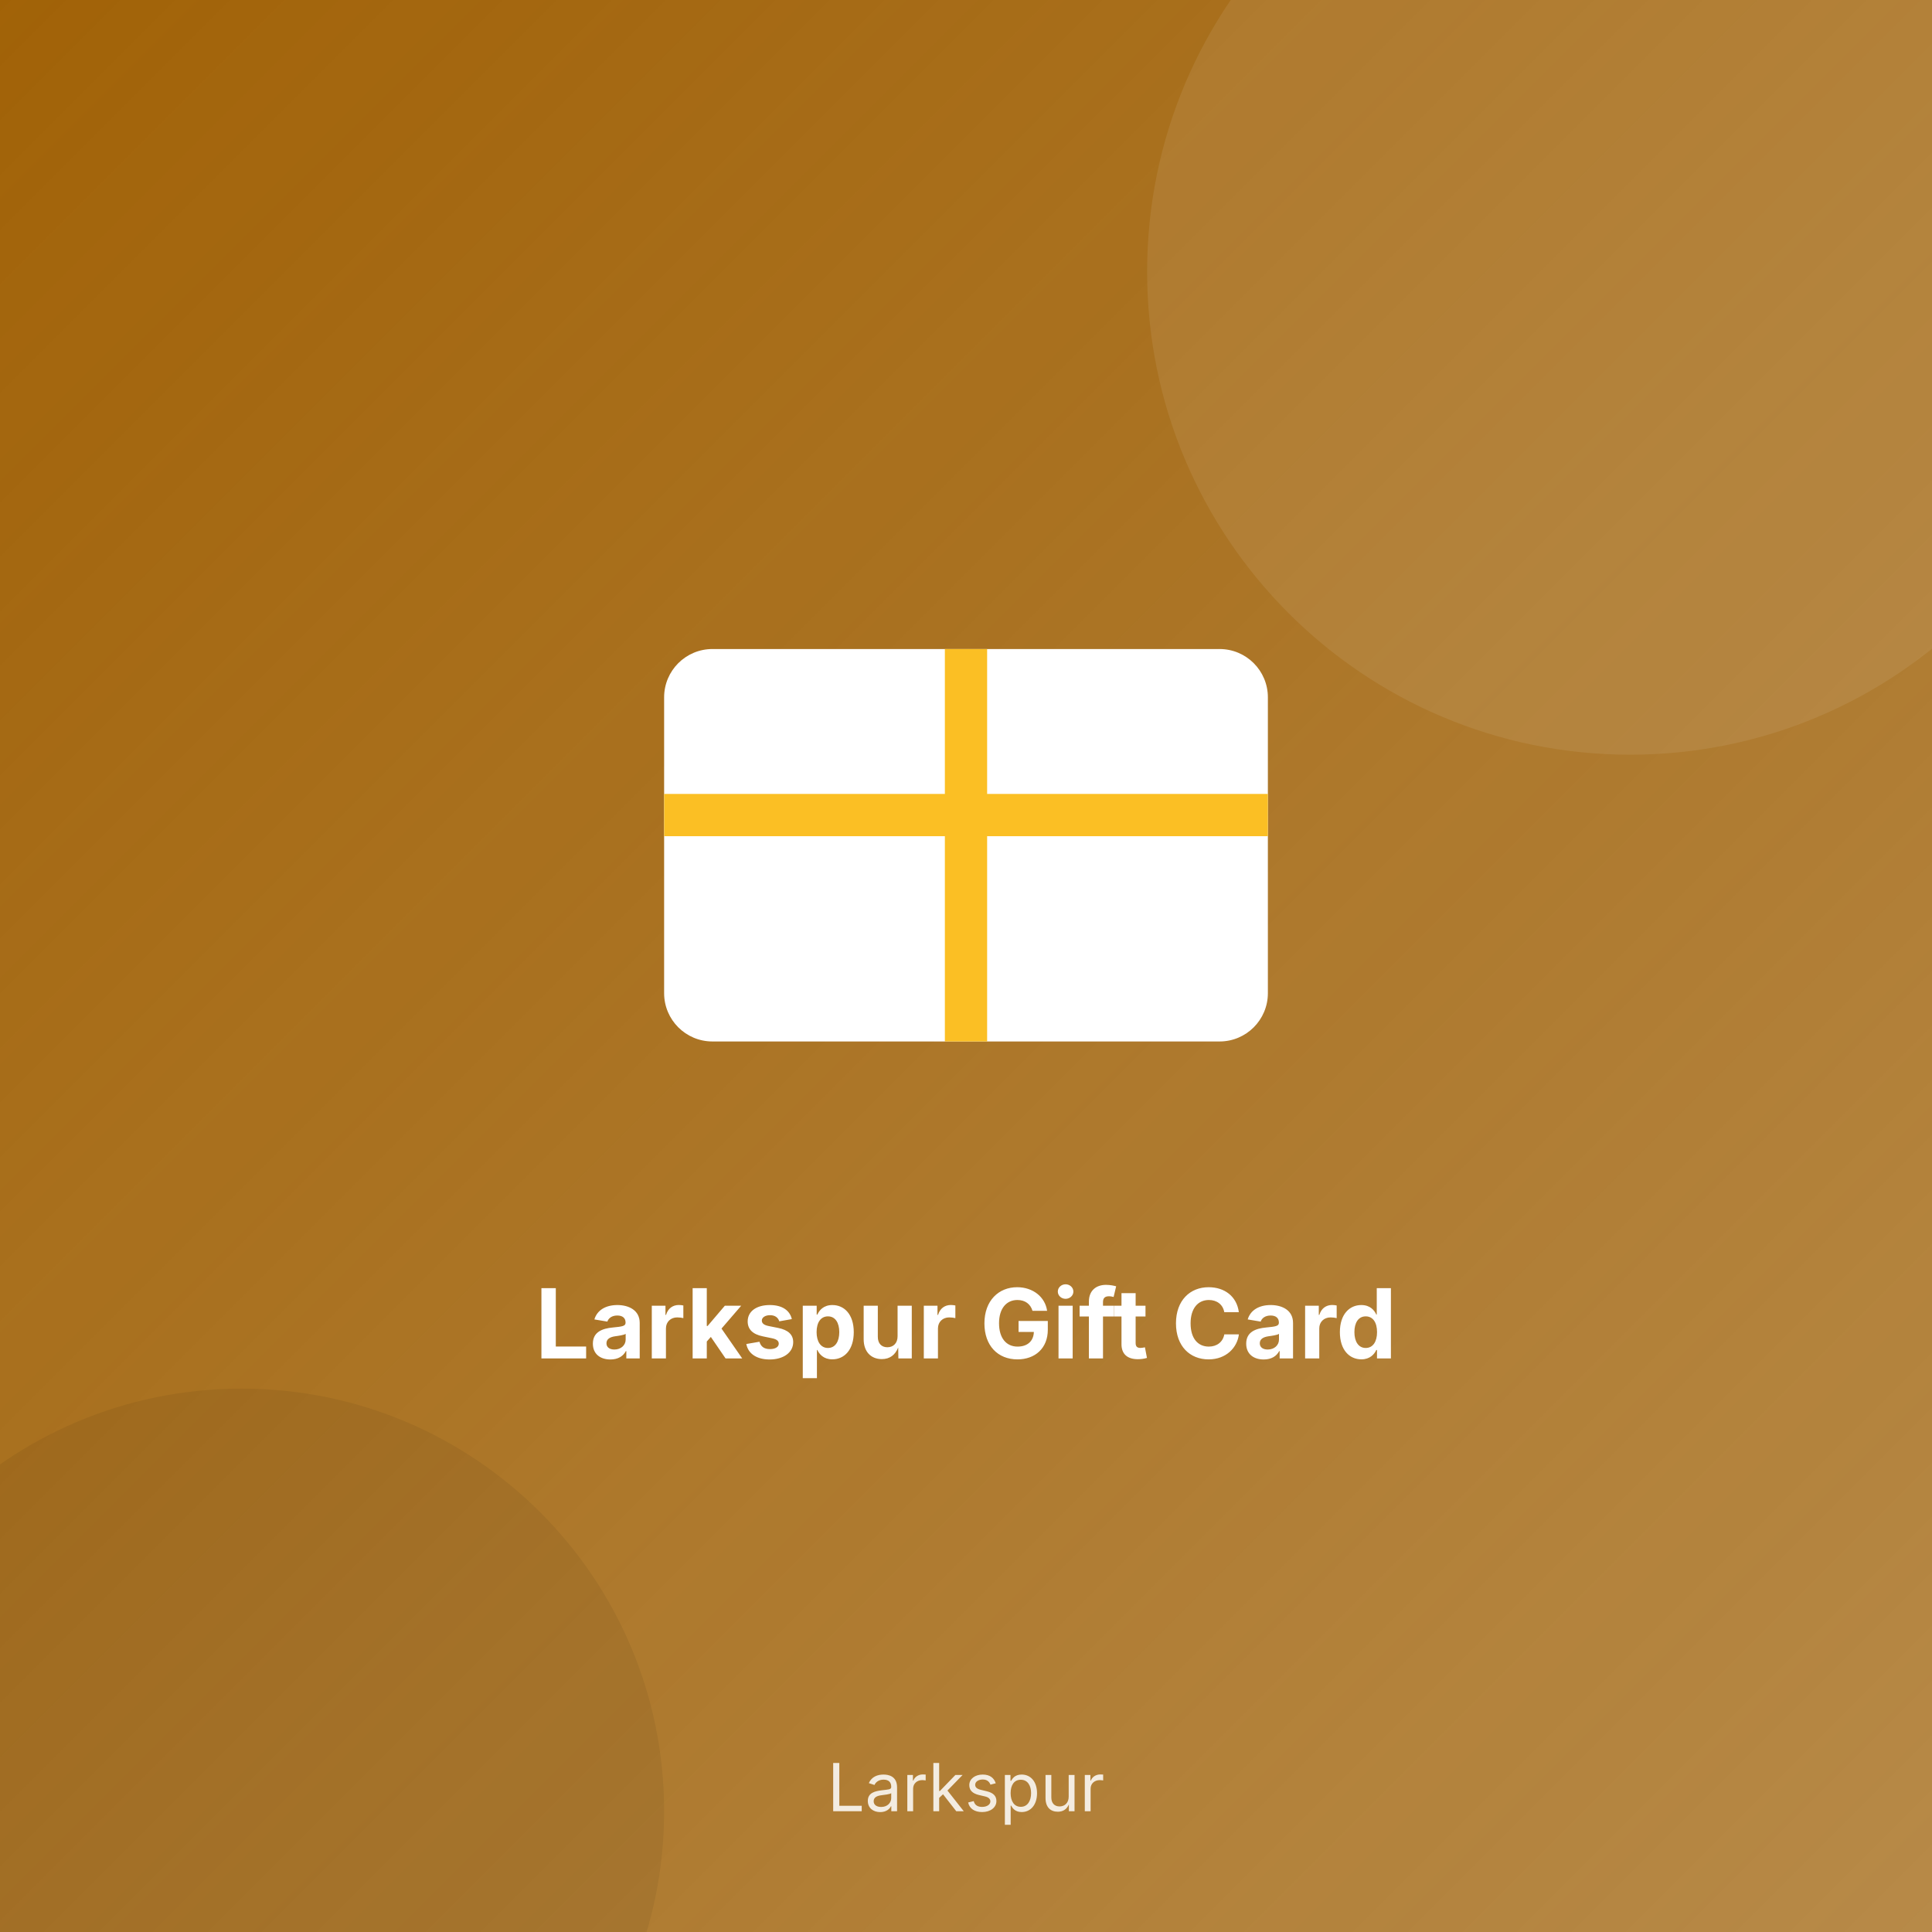
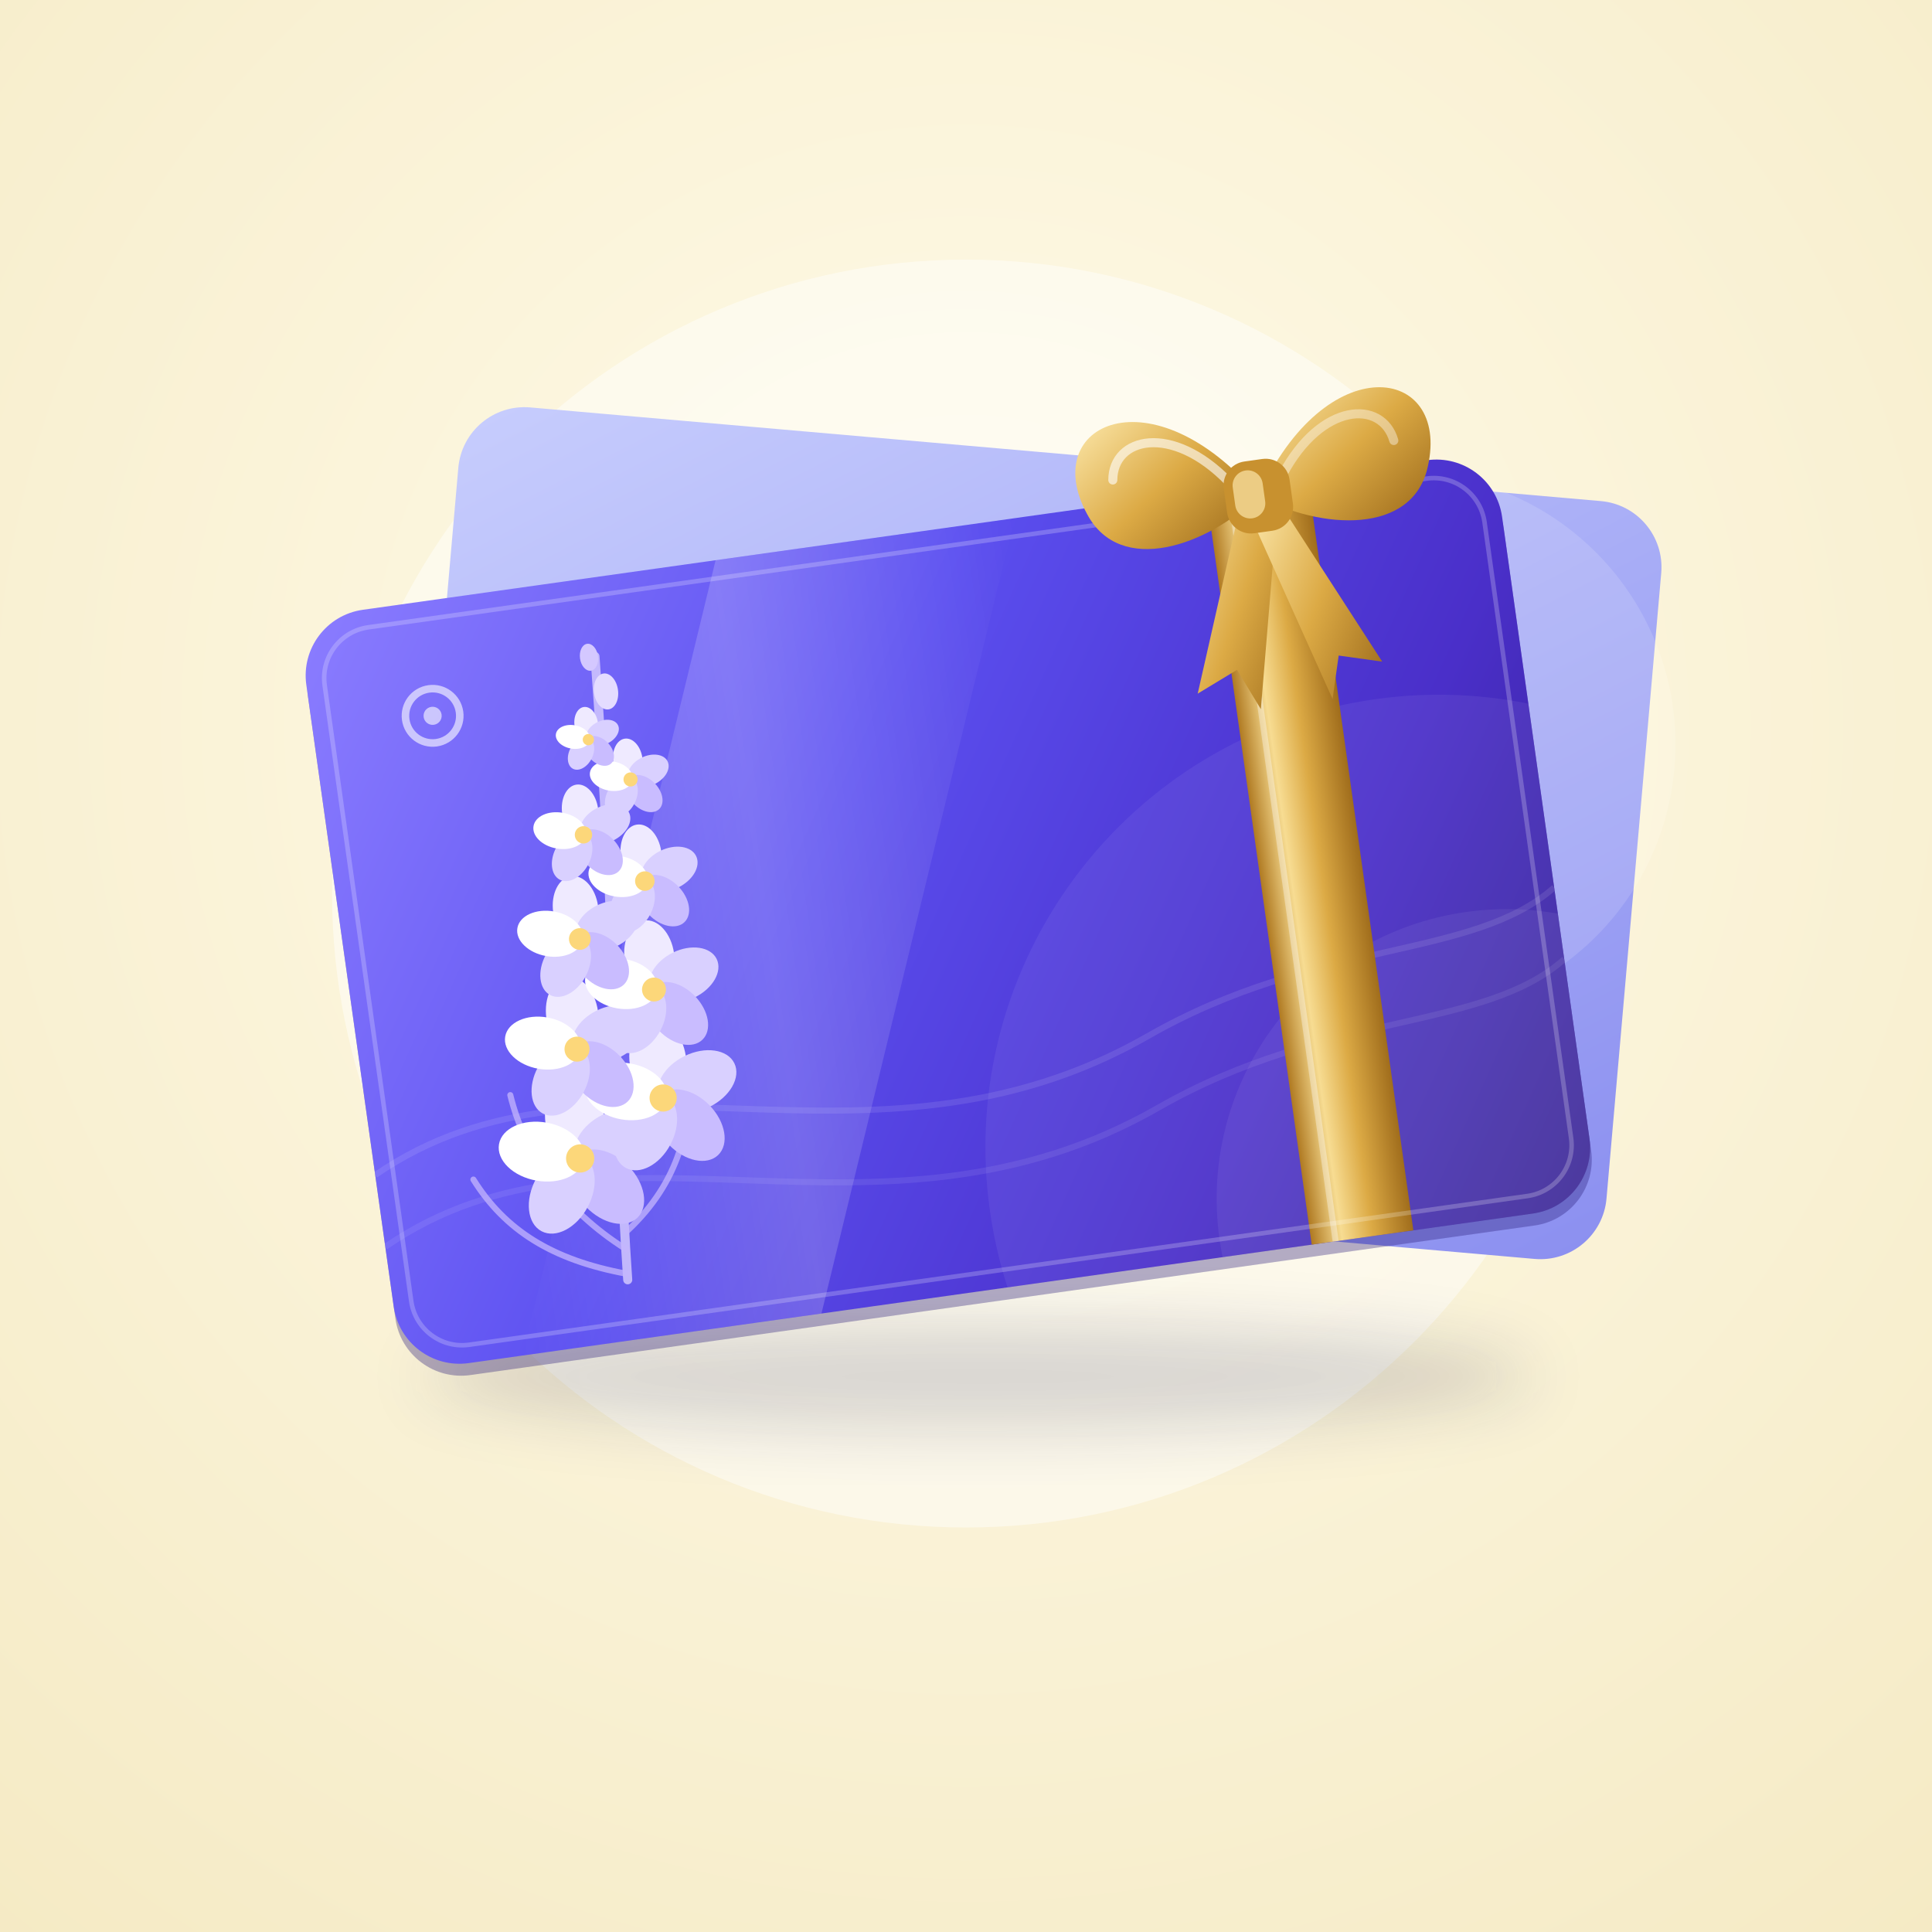
- <svg xmlns="http://www.w3.org/2000/svg" viewBox="0 0 640 640" role="img" aria-label="Larkspur Gift Card illustration">
+ <svg xmlns="http://www.w3.org/2000/svg" xmlns:xlink="http://www.w3.org/1999/xlink" viewBox="0 0 640 640" width="640" height="640" role="img" aria-label="Larkspur Gift Card">
  <defs>
-     <linearGradient id="g" x1="0" y1="0" x2="1" y2="1">
-       <stop offset="0" stop-color="#a16207" />
-       <stop offset="1" stop-color="#a16207" stop-opacity=".72" />
+     <radialGradient id="larkspur-gift-card-bg" cx="320" cy="240" r="520" gradientUnits="userSpaceOnUse">
+       <stop offset="0" stop-color="#FFFBEA" />
+       <stop offset="1" stop-color="#F5EAC4" />
+     </radialGradient>
+     <filter id="larkspur-gift-card-blur" x="-50%" y="-50%" width="200%" height="200%">
+       <feGaussianBlur stdDeviation="10" />
+     </filter>
+     <linearGradient id="larkspur-gift-card-face" x1="-200" y1="-126" x2="200" y2="126" gradientUnits="userSpaceOnUse">
+       <stop offset="0" stop-color="#8b7dff" />
+       <stop offset=".4" stop-color="#5b4ff0" />
+       <stop offset=".75" stop-color="#4a2fc9" />
+       <stop offset="1" stop-color="#34208f" />
    </linearGradient>
+     <linearGradient id="larkspur-gift-card-back" x1="0" y1="0" x2="1" y2="1">
+       <stop offset="0" stop-color="#c7cdfd" />
+       <stop offset="1" stop-color="#8b8ff0" />
+     </linearGradient>
+     <linearGradient id="larkspur-gift-card-gloss" x1="0" y1="0" x2="1" y2="0">
+       <stop offset="0" stop-color="#fff" stop-opacity="0" />
+       <stop offset=".5" stop-color="#fff" stop-opacity=".18" />
+       <stop offset="1" stop-color="#fff" stop-opacity="0" />
+     </linearGradient>
+     <linearGradient id="larkspur-gift-card-ribbon" x1="0" y1="0" x2="1" y2="0">
+       <stop offset="0" stop-color="#b07a22" />
+       <stop offset=".3" stop-color="#f7dc92" />
+       <stop offset=".6" stop-color="#dcaa45" />
+       <stop offset="1" stop-color="#a06d1c" />
+     </linearGradient>
+     <linearGradient id="larkspur-gift-card-bow" x1="0" y1="0" x2="1" y2="1">
+       <stop offset="0" stop-color="#fbe6a8" />
+       <stop offset=".5" stop-color="#dcaa45" />
+       <stop offset="1" stop-color="#9c6a1a" />
+     </linearGradient>
+     <clipPath id="larkspur-gift-card-clip">
+       <rect x="-200" y="-126" width="400" height="252" rx="22" />
+     </clipPath>
+     <g id="larkspur-gift-card-floret">
+       <ellipse cx="0" cy="-10" rx="7.5" ry="11" fill="#efeaff" />
+       <ellipse cx="0" cy="-10" rx="7.5" ry="11" fill="#d9d0ff" transform="rotate(72)" />
+       <ellipse cx="0" cy="-10" rx="7.5" ry="11" fill="#c9bcff" transform="rotate(144)" />
+       <ellipse cx="0" cy="-10" rx="7.5" ry="11" fill="#d9d0ff" transform="rotate(216)" />
+       <ellipse cx="0" cy="-10" rx="7.5" ry="11" fill="#ffffff" transform="rotate(288)" />
+       <circle r="3.6" fill="#fcd77a" />
+     </g>
  </defs>
-   <rect width="640" height="640" fill="url(#g)" />
-   <circle cx="540" cy="90" r="160" fill="#fff" fill-opacity=".08" />
-   <circle cx="80" cy="600" r="140" fill="#000" fill-opacity=".06" />
-   <rect x="220" y="215" width="200" height="130" rx="16" fill="#fff" />
-   <path d="M320 215v130M220 270h200" stroke="#fbbf24" stroke-width="14" />
-   <text y="450" text-anchor="middle" font-family="system-ui, -apple-system, Segoe UI, sans-serif" font-size="32" font-weight="700" fill="#fff">
-     <tspan x="320" dy="0">Larkspur Gift Card</tspan>
-   </text>
-   <text x="320" y="600" text-anchor="middle" font-family="system-ui, -apple-system, Segoe UI, sans-serif" font-size="22" fill="#fff" fill-opacity=".85">Larkspur</text>
+   <rect width="640" height="640" fill="url(#larkspur-gift-card-bg)" />
+   <circle cx="320" cy="296" r="210" fill="#fff" fill-opacity=".45" />
+   <ellipse cx="324" cy="456" rx="184" ry="18" fill="#1e1b4b" opacity=".16" filter="url(#larkspur-gift-card-blur)" />
+   <g transform="translate(342 276) rotate(5)">
+     <rect x="-200" y="-126" width="400" height="252" rx="22" fill="url(#larkspur-gift-card-back)" />
+     <circle cx="120" cy="-40" r="90" fill="#fff" fill-opacity=".14" />
+   </g>
+   <g transform="translate(314 302) rotate(-8)">
+     <rect x="-200" y="-122" width="400" height="252" rx="22" fill="#2a1a78" fill-opacity=".35" />
+     <rect x="-200" y="-126" width="400" height="252" rx="22" fill="url(#larkspur-gift-card-face)" />
+     <g clip-path="url(#larkspur-gift-card-clip)">
+       <circle cx="150" cy="100" r="150" fill="#fff" fill-opacity=".06" />
+       <circle cx="170" cy="120" r="96" fill="#fff" fill-opacity=".06" />
+       <path d="M-200 60C-120 20 -40 90 60 50C120 26 170 40 200 20" fill="none" stroke="#fff" stroke-opacity=".1" stroke-width="2" />
+       <path d="M-200 84C-120 44 -40 114 60 74C120 50 170 64 200 44" fill="none" stroke="#fff" stroke-opacity=".08" stroke-width="2" />
+       <path d="M-60 -126H40L-60 126H-160Z" fill="url(#larkspur-gift-card-gloss)" />
+       <rect x="104" y="-130" width="34" height="260" fill="url(#larkspur-gift-card-ribbon)" />
+       <path d="M112 -130V130" stroke="#fff" stroke-opacity=".35" stroke-width="2" />
+     </g>
+     <rect x="-194" y="-120" width="388" height="240" rx="17" fill="none" stroke="#fff" stroke-opacity=".22" stroke-width="1.5" />
+     <path d="M-122 106C-118 50 -110 -10 -104 -100" fill="none" stroke="#d8ceff" stroke-opacity=".8" stroke-width="3" stroke-linecap="round" />
+     <path d="M-121 96C-140 80 -150 60 -152 40M-120 90C-100 76 -94 58 -92 40M-122 104C-146 96 -160 84 -168 66" fill="none" stroke="#c4b5fd" stroke-opacity=".75" stroke-width="2" stroke-linecap="round" />
+     <use xlink:href="#larkspur-gift-card-floret" href="#larkspur-gift-card-floret" transform="translate(-132 64) scale(1.3)" />
+     <use xlink:href="#larkspur-gift-card-floret" href="#larkspur-gift-card-floret" transform="translate(-102 48) scale(1.25)" />
+     <use xlink:href="#larkspur-gift-card-floret" href="#larkspur-gift-card-floret" transform="translate(-128 28) scale(1.15)" />
+     <use xlink:href="#larkspur-gift-card-floret" href="#larkspur-gift-card-floret" transform="translate(-100 12) scale(1.1)" />
+     <use xlink:href="#larkspur-gift-card-floret" href="#larkspur-gift-card-floret" transform="translate(-122 -8) scale(1)" />
+     <use xlink:href="#larkspur-gift-card-floret" href="#larkspur-gift-card-floret" transform="translate(-98 -24) scale(.9)" />
+     <use xlink:href="#larkspur-gift-card-floret" href="#larkspur-gift-card-floret" transform="translate(-116 -42) scale(.8)" />
+     <use xlink:href="#larkspur-gift-card-floret" href="#larkspur-gift-card-floret" transform="translate(-98 -58) scale(.65)" />
+     <use xlink:href="#larkspur-gift-card-floret" href="#larkspur-gift-card-floret" transform="translate(-110 -73) scale(.52)" />
+     <ellipse cx="-102" cy="-88" rx="4" ry="6" fill="#e4dcff" />
+     <ellipse cx="-106" cy="-100" rx="3" ry="4.5" fill="#d4c8ff" />
+     <circle cx="-160" cy="-88" r="9" fill="none" stroke="#fff" stroke-opacity=".6" stroke-width="2.5" />
+     <circle cx="-160" cy="-88" r="3" fill="#fff" fill-opacity=".6" />
+     <path d="M114 -118L92 -60L106 -66L112 -52L126 -114Z" fill="url(#larkspur-gift-card-bow)" />
+     <path d="M128 -118L154 -62L140 -66L136 -52L118 -114Z" fill="url(#larkspur-gift-card-bow)" />
+     <path d="M121 -122C92 -168 52 -156 64 -124C72 -102 102 -108 121 -122Z" fill="url(#larkspur-gift-card-bow)" />
+     <path d="M121 -122C150 -168 190 -156 178 -124C170 -102 140 -108 121 -122Z" fill="url(#larkspur-gift-card-bow)" />
+     <path d="M112 -128C96 -150 76 -148 74 -134" fill="none" stroke="#fff" stroke-opacity=".6" stroke-width="3" stroke-linecap="round" />
+     <path d="M130 -128C146 -150 166 -148 168 -134" fill="none" stroke="#fff" stroke-opacity=".4" stroke-width="3" stroke-linecap="round" />
+     <rect x="110" y="-134" width="22" height="24" rx="8" fill="#c8912f" />
+     <rect x="113" y="-131" width="10" height="16" rx="5" fill="#fbe6a8" fill-opacity=".7" />
+   </g>
</svg>
